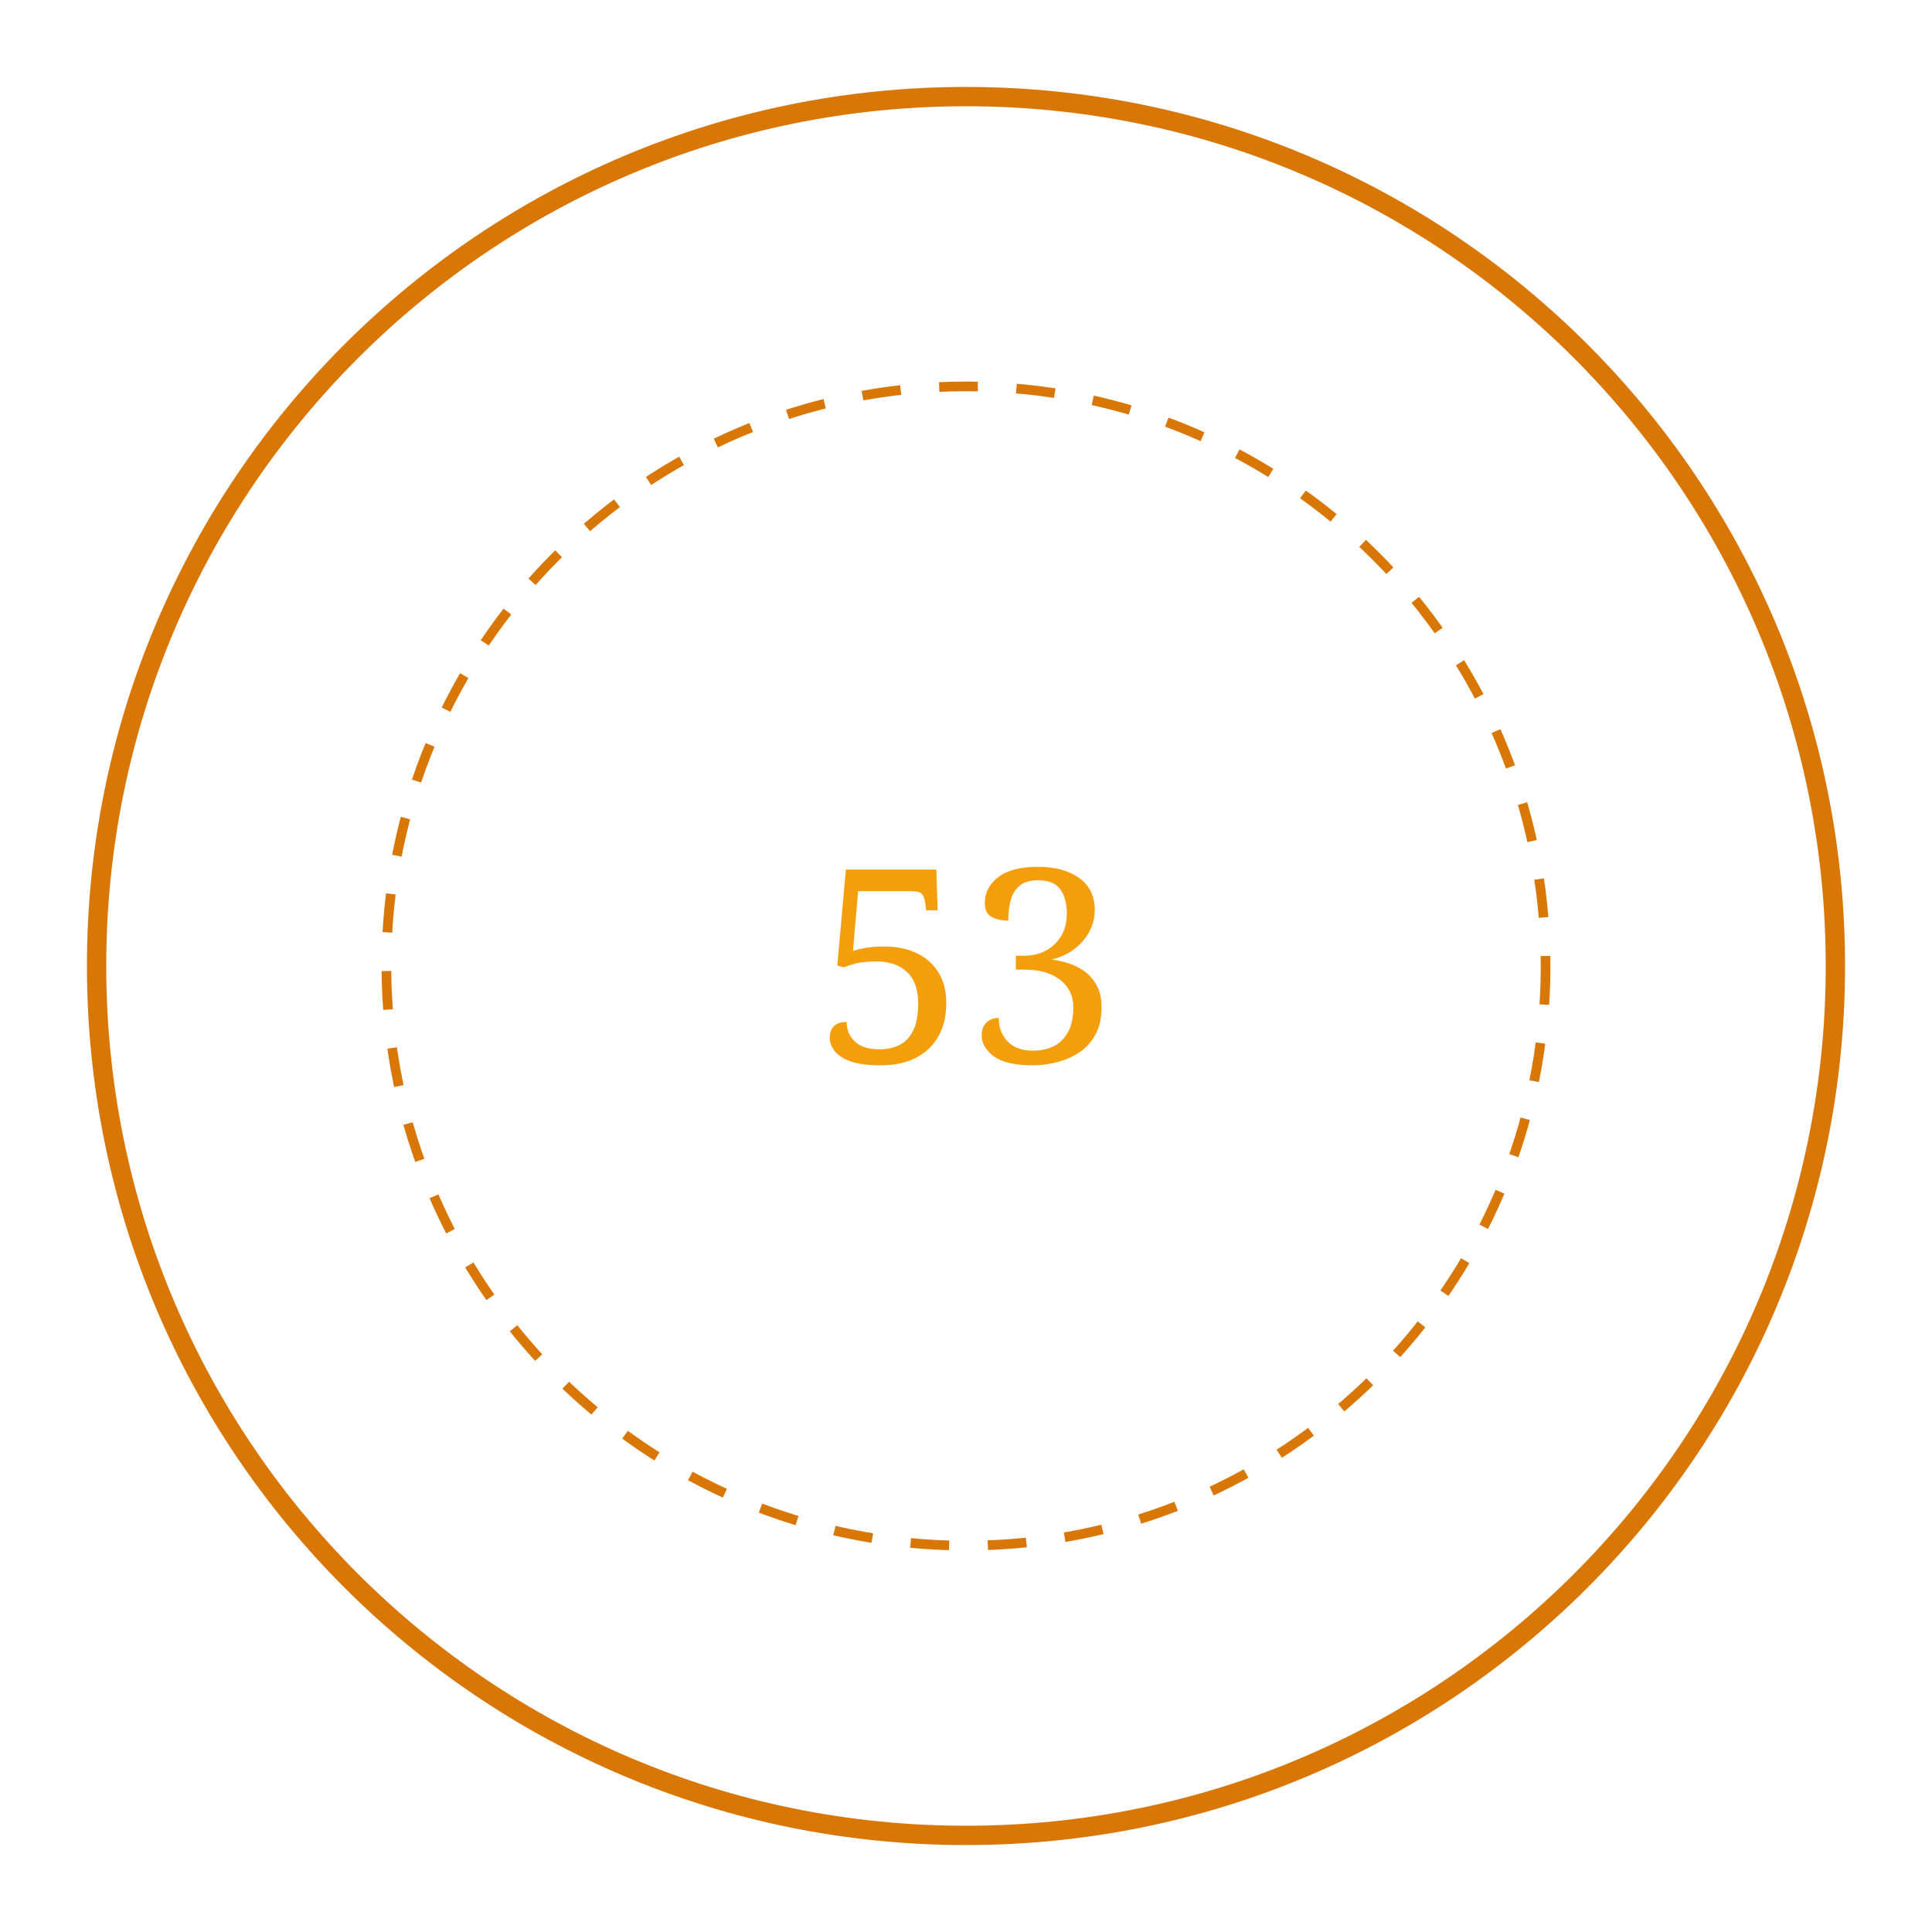
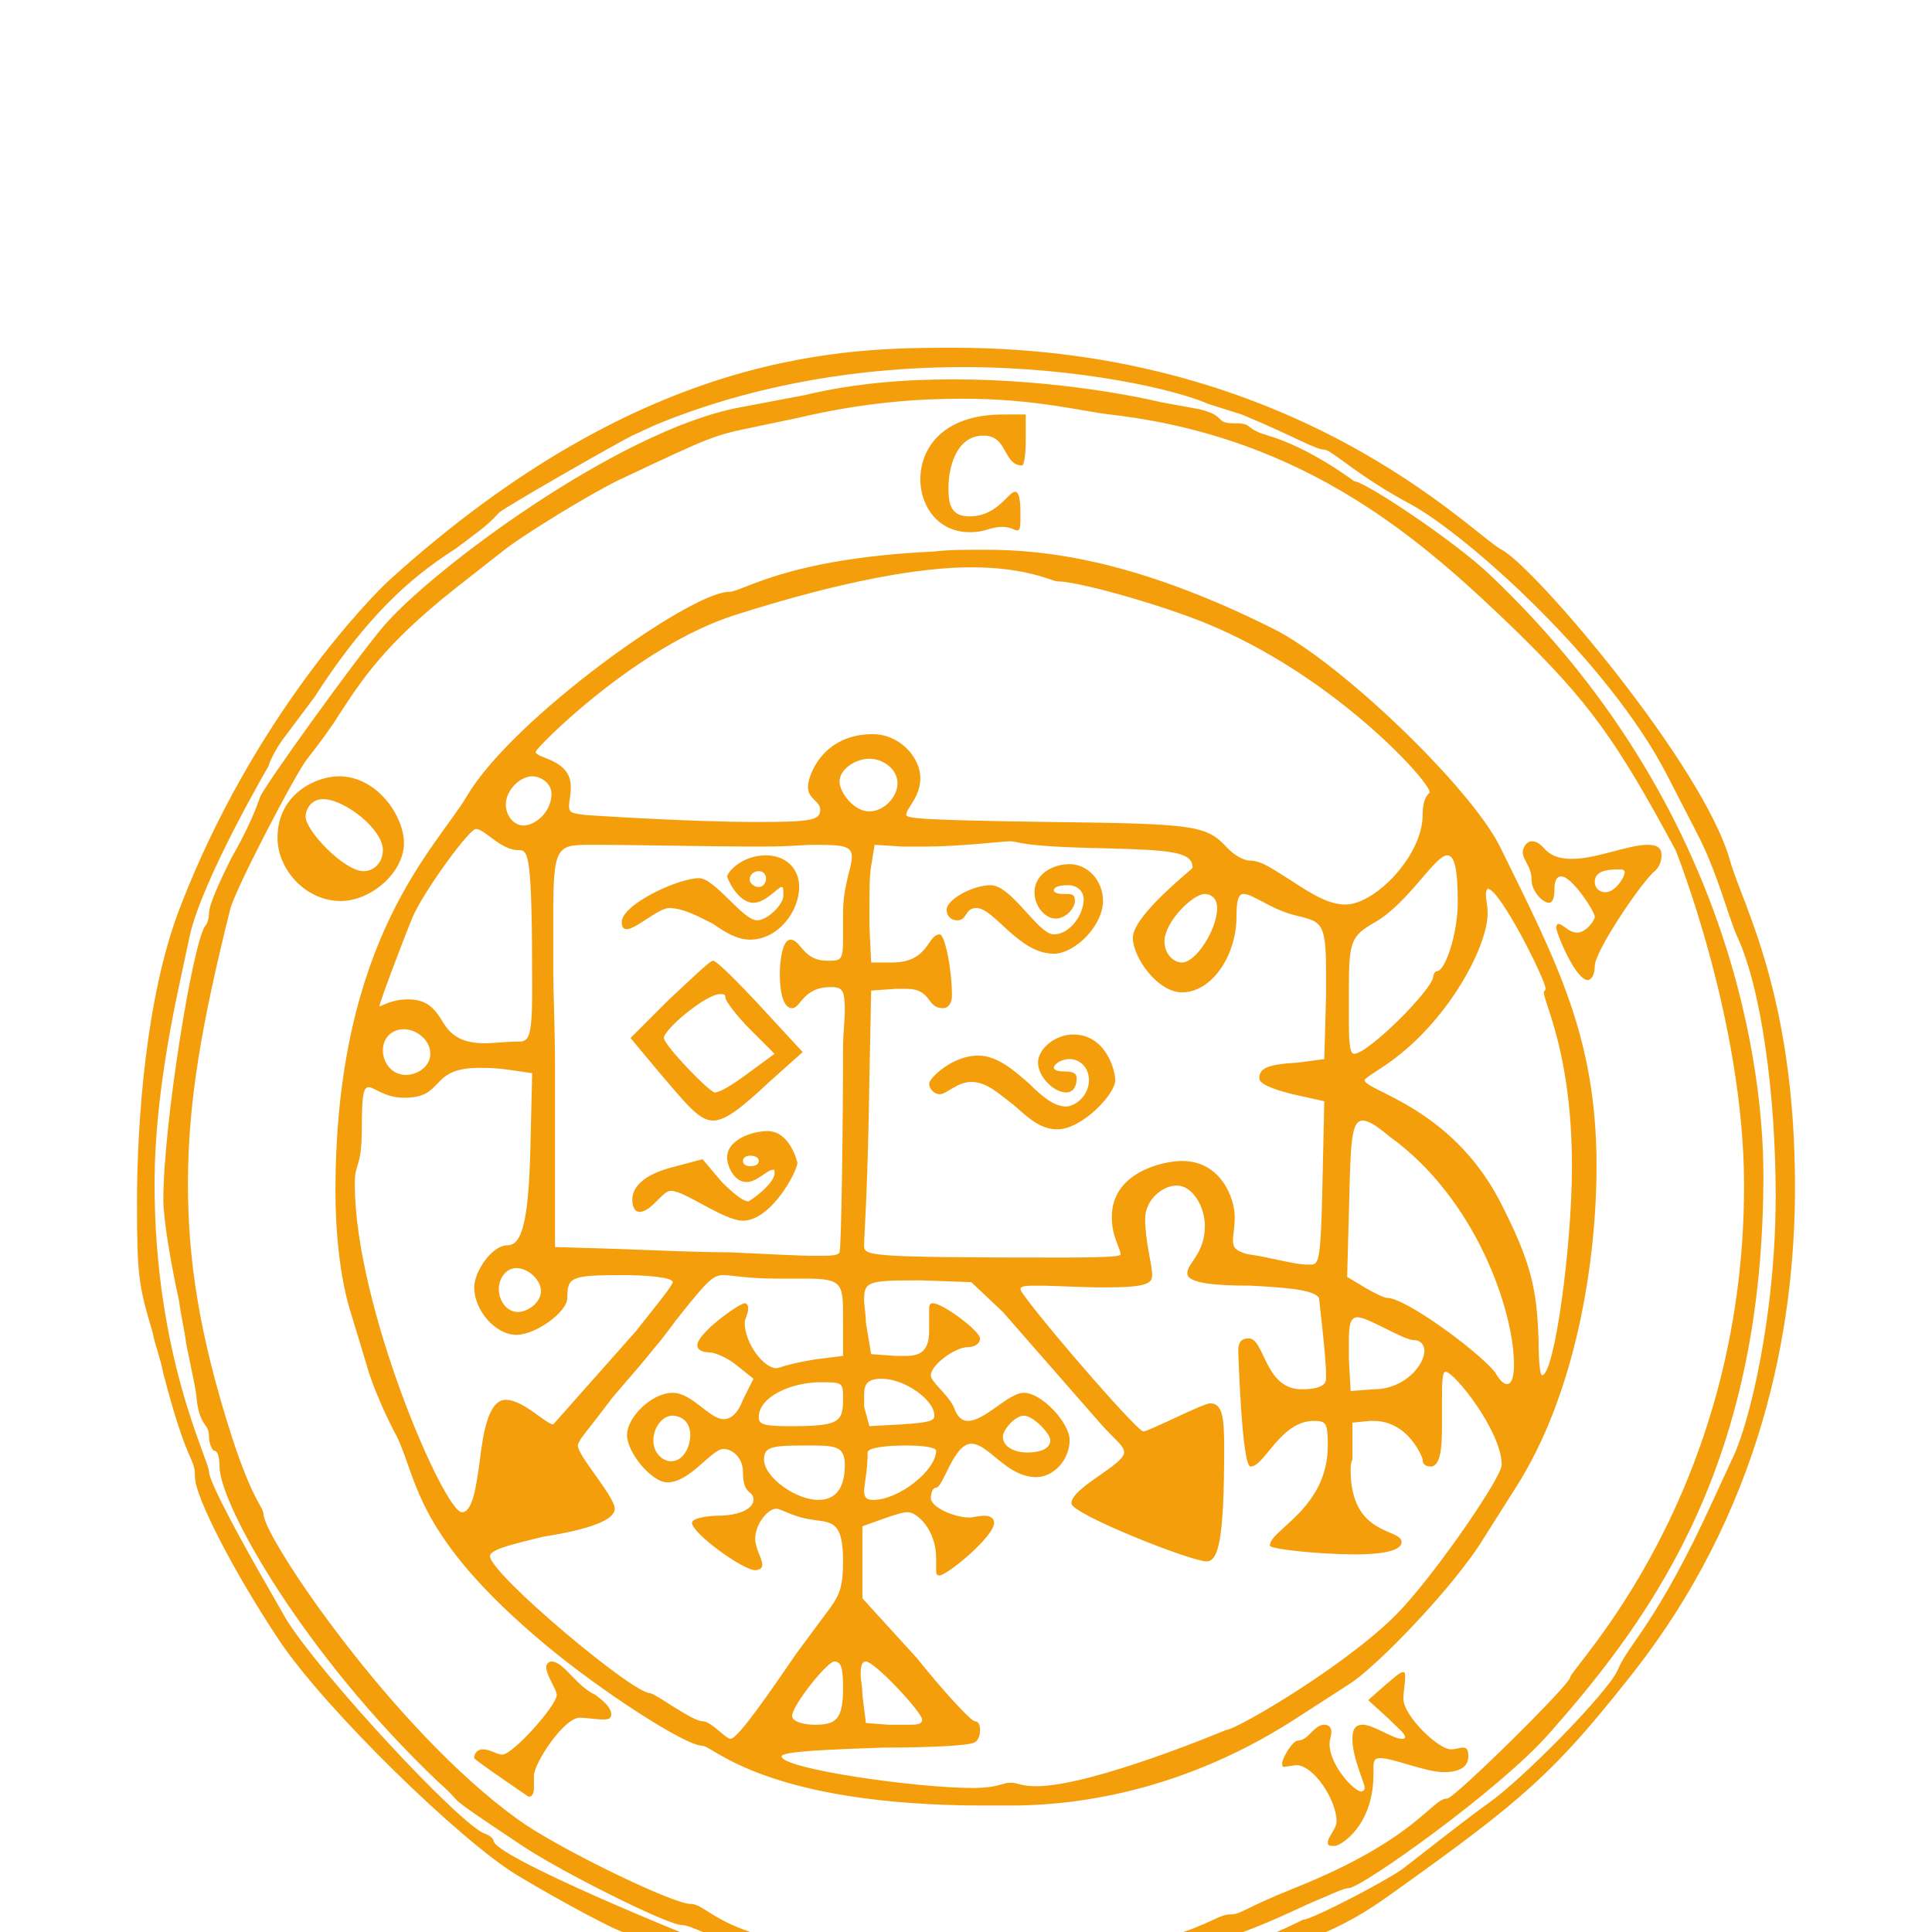
- <svg xmlns="http://www.w3.org/2000/svg" viewBox="0 0 200 200" fill="none">
-   <circle cx="100" cy="100" r="90" stroke="#d97706" stroke-width="2" />
-   <circle cx="100" cy="100" r="60" stroke="#d97706" stroke-width="1" stroke-dasharray="4 4" />
-   <text x="100" y="110" text-anchor="middle" fill="#f59e0b" font-family="serif" font-size="28">53</text>
+ <svg xmlns="http://www.w3.org/2000/svg" viewBox="-50 -50 1100 1100">
+   <g transform="translate(0, 1000) scale(1, -1)">
+     <path d="M501 -93C581 -93 586 -92 637 -75C706 -52 719 -45 744 -27C817 25 835 41 877 94C953 189 972 293 972 374C972 484 942 535 935 560C920 614 824 727 805 737C788 746 688 852 493 852C433 852 318 852 172 720C162 711 94 642 52 532C33 482 28 411 28 365C28 323 29 318 37 291C38 285 41 278 43 268C57 214 61 221 61 209C61 198 83 155 109 116C135 77 213 1 245 -18C270 -33 302 -50 305 -50C307 -50 338 -67 389 -80C400 -83 407 -85 412 -87C427 -92 430 -93 501 -93ZM506 -85C465 -85 418 -79 368 -62C345 -54 231 -7 231 2C231 3 229 5 226 6C212 11 133 96 113 128L101 149C90 168 69 206 69 212C69 219 38 277 38 376C38 409 43 447 52 489L58 517C65 549 103 614 103 614C103 615 106 622 111 629L129 653C163 706 190 725 210 738C219 745 227 750 234 758C237 761 300 797 310 802L323 808C381 832 443 841 498 841C565 841 620 828 638 820L657 814C686 802 699 794 704 794C708 794 723 779 753 763C786 745 866 673 899 609L916 576C928 553 934 528 939 517C953 487 961 426 961 369C961 301 946 240 937 221L925 195C893 125 877 114 871 99C865 86 817 37 797 23C787 16 759 -6 750 -13C743 -19 697 -43 692 -43C691 -43 616 -85 506 -85ZM495 -75C589 -75 602 -69 649 -53C665 -48 682 -40 695 -34C707 -29 715 -25 718 -25C725 -25 804 31 832 63C895 134 954 221 954 381C954 417 948 581 798 723C778 742 727 776 721 776C721 776 696 795 672 802C658 806 664 809 653 809C641 809 649 813 633 817L611 821C603 823 553 834 493 834C466 834 437 832 408 825L371 818C302 805 195 725 168 693C152 674 100 602 98 596C95 587 89 574 82 562C75 548 69 535 69 530C69 527 68 524 67 523C60 515 43 410 43 367C43 356 47 332 52 309C53 301 55 293 56 285C59 270 62 257 62 253C64 237 69 240 69 232C69 228 71 224 72 224C74 224 75 220 75 215C75 194 122 109 200 35C217 20 198 32 246 0C268 -15 330 -46 338 -46C349 -46 383 -75 495 -75ZM490 -63C361 -63 356 -34 343 -34C333 -34 267 -2 245 14C174 65 100 175 100 188C100 192 94 195 82 232C63 291 57 334 57 376C57 423 65 468 81 532C83 542 119 611 125 618C132 627 138 635 143 643C156 663 169 683 208 714L236 736C247 745 288 770 303 777C356 802 356 802 380 807L404 812C442 821 473 823 498 823C539 823 565 816 582 814C695 801 761 741 812 692C855 650 870 629 904 566C904 566 943 469 943 375C943 198 844 100 844 95C844 91 778 26 774 26C765 26 757 3 687 -25C657 -37 657 -40 650 -40C639 -40 624 -63 514 -63ZM502 747C512 747 513 750 521 750C525 750 528 748 529 748C531 748 531 750 531 758C531 766 530 770 528 770C524 770 518 756 502 756C492 756 490 762 490 772C490 783 494 802 510 802C524 802 521 785 532 785C533 785 534 791 534 799V814H521C487 814 474 795 474 777C474 762 484 747 502 747ZM511 22H525C553 22 617 26 687 71L718 91C734 101 778 147 794 173L813 203C847 256 859 331 859 386C859 459 837 501 804 568C787 602 713 673 675 692C597 731 546 737 511 737C500 737 490 737 482 736C397 732 373 713 365 713C343 713 242 641 216 597C199 568 141 516 141 372C141 346 144 322 149 305L159 272C162 261 170 243 176 232C188 207 186 176 260 114C291 88 340 56 350 56C356 56 386 22 511 22ZM716 535C705 535 694 543 683 550C675 555 668 560 662 560C658 560 653 563 649 567C637 580 632 581 548 582C476 583 466 584 466 586C466 590 474 596 474 607C474 619 462 632 447 632C418 632 410 608 410 602C410 595 417 594 417 589C417 583 412 582 381 582C341 582 283 586 283 586C276 587 274 587 274 591C274 594 275 597 275 602C275 618 255 618 255 622C255 624 312 682 369 700C432 720 475 727 503 727C535 727 549 719 552 719C564 719 610 706 637 695C710 665 764 605 764 599C764 598 760 597 760 586C760 563 733 535 716 535ZM445 588C436 588 428 599 428 605C428 612 437 618 445 618C453 618 461 612 461 604C461 596 453 588 445 588ZM144 537C161 537 180 553 180 570C180 585 165 608 143 608C130 608 108 598 108 573C108 555 124 537 144 537ZM248 580C243 580 238 585 238 592C238 600 246 608 253 608C258 608 264 604 264 598C264 588 255 580 248 580ZM157 554C146 554 124 577 124 585C124 589 127 595 134 595C146 595 168 578 168 566C168 559 163 554 157 554ZM226 456C210 456 205 463 201 470C197 476 193 481 182 481C173 481 167 477 166 477C166 479 180 516 185 528C191 542 217 578 221 578C226 578 235 566 245 566C251 566 253 565 253 486C253 460 251 458 247 457C238 457 231 456 226 456ZM694 330C687 330 674 334 660 336C653 338 652 340 652 344C652 347 653 351 653 357C653 368 645 389 623 389C613 389 583 383 583 357C583 346 588 339 588 336C588 335 587 334 554 334C442 334 442 335 442 341C442 348 444 368 445 436L446 486L460 487H466C481 487 477 476 487 476C490 476 492 479 492 483C492 498 488 518 485 518C478 518 479 502 458 502H446L445 523V532C445 541 445 551 446 557L448 569L464 568H477C496 568 521 571 525 571C531 571 528 568 580 567C617 566 629 565 629 556C629 555 595 529 595 516C595 505 609 485 623 485C640 485 654 506 654 528C654 537 655 541 658 541C661 541 664 539 670 536C679 531 686 529 691 528C702 525 705 524 705 498V483L704 447L689 445C672 444 667 442 667 436C667 433 674 430 686 427L704 423L703 378C702 331 701 330 696 330ZM854 492C856 492 858 495 858 500C858 508 882 544 891 553C895 556 896 560 896 563C896 567 894 569 888 569C877 569 859 561 845 561C828 561 830 571 822 571C819 571 817 567 817 565C817 560 822 557 822 549C822 543 828 536 832 536C834 536 835 539 835 543C835 548 836 551 839 551C845 551 858 531 858 528C858 526 853 519 848 519C843 519 840 524 837 524C837 524 836 523 836 522C836 519 847 492 854 492ZM414 335C404 335 388 336 365 337C348 337 326 338 299 339L266 340V442C266 465 265 484 265 499V529C265 568 267 569 286 569H289C312 569 353 568 383 568C402 568 405 569 415 569C431 569 435 568 435 562C435 556 430 546 430 530V516C430 503 429 503 421 503C407 503 406 515 400 515C396 515 394 505 394 495C394 485 396 476 401 476C406 476 407 488 423 488C430 488 431 486 431 474C431 469 430 462 430 453C430 409 429 339 428 337C427 335 423 335 414 335ZM377 515C393 515 405 531 405 545C405 556 397 563 386 563C372 563 364 553 364 551C364 550 370 536 379 536C386 536 393 545 395 545C396 545 396 544 396 540C396 535 387 526 381 526C373 526 357 550 348 550C336 550 304 535 304 525C304 522 305 521 307 521C312 521 325 533 331 533C339 533 348 528 356 524C363 519 370 515 377 515ZM721 450C719 450 718 454 718 467V486C718 514 719 517 733 525C752 536 767 563 774 563C778 563 780 556 780 536C780 519 773 497 768 497C767 497 766 495 766 494C766 487 729 450 721 450ZM550 507C562 507 578 523 578 537C578 549 569 558 559 558C549 558 539 552 539 542C539 534 545 527 551 527C557 527 562 533 562 537C562 540 561 541 558 541H555C552 541 550 542 550 543C550 545 553 546 558 546C564 546 567 542 567 538C567 529 559 518 550 518C541 518 526 546 514 546C504 546 489 538 489 532C489 528 492 526 495 526C501 526 499 533 506 533C516 533 530 507 550 507ZM864 542C861 542 858 544 858 548C858 554 865 555 871 555C874 555 875 555 875 553C875 551 870 542 864 542ZM382 545C381 545 380 545 379 546C375 548 377 554 382 554C388 554 387 545 382 545ZM828 267C827 267 826 273 826 287C825 316 822 331 804 366C776 420 727 429 727 435C727 436 732 439 738 443C774 467 797 511 797 530C797 535 796 537 796 541C796 543 797 544 797 544C804 544 830 492 830 487C830 486 829 486 829 485C829 479 845 450 845 386C845 340 835 267 828 267ZM623 502C618 502 613 507 613 514C613 525 629 541 636 541C639 541 643 539 643 533C643 521 631 502 623 502ZM356 412C363 412 372 419 388 434L407 451L383 477C370 491 358 503 356 503C354 503 343 492 331 481L309 459L324 441C341 421 348 412 356 412ZM357 428C354 428 328 455 328 459C328 464 352 484 360 484C362 484 363 484 363 482C363 480 370 471 377 464L391 450L376 439C368 433 360 428 357 428ZM181 438C173 438 168 445 168 452C168 459 173 464 180 464C187 464 195 458 195 450C195 443 188 438 181 438ZM552 407C566 407 585 427 585 435C585 440 580 461 561 461C551 461 541 453 541 445C541 437 550 428 557 428C562 428 563 433 563 436C563 439 561 440 555 440C552 440 550 441 550 442C550 444 554 447 559 447C565 447 570 442 570 435C570 426 562 420 557 420C550 420 543 426 536 433C528 440 518 449 507 449C492 449 479 436 479 433C479 430 482 427 485 427C489 427 495 434 503 434C512 434 519 427 527 421C535 414 542 407 552 407ZM213 189C203 189 152 306 152 376C152 389 156 384 156 408C156 427 157 431 160 431C163 431 169 425 180 425C192 425 195 429 199 433C203 437 207 442 223 442C227 442 232 442 239 441L253 439L252 397C251 354 247 341 239 341C230 341 220 326 220 317C220 304 232 290 244 290C255 290 273 303 273 311C273 323 275 324 305 324C316 324 333 323 333 320C333 318 323 306 312 292L265 239C261 239 248 253 238 253C228 253 225 234 223 217C221 203 219 189 213 189ZM808 262C806 262 804 264 801 269C790 282 750 311 740 311C738 311 732 314 727 317L717 323L718 359C719 399 719 412 726 412C729 412 734 409 741 403C790 368 812 304 812 273C812 267 811 262 808 262ZM373 355C389 355 404 383 404 388C404 388 400 406 387 406C378 406 364 401 364 391C364 386 368 377 375 377C381 377 387 384 390 384C391 384 391 384 391 382C391 376 377 366 376 366C373 366 367 371 361 377L350 390L335 386C318 382 310 375 310 367C310 362 312 360 314 360C321 360 327 372 332 372C340 372 362 355 373 355ZM377 386C375 386 373 387 373 389C373 391 375 392 377 392C380 392 382 391 382 389C382 387 380 386 377 386ZM504 32C471 32 395 43 395 50C395 53 425 54 453 55C478 55 502 56 505 58C507 59 508 62 508 65C508 68 507 70 505 70C503 70 488 86 472 106L441 140V181L455 186C461 188 464 189 467 189C472 189 483 179 483 163V157C483 154 483 153 485 153C489 153 516 175 516 183C516 186 513 187 511 187C507 187 504 186 502 186C493 186 480 192 480 197C480 200 481 203 483 203C487 203 493 228 503 228C513 228 523 209 540 209C550 209 559 219 559 230C559 240 543 257 533 257C524 257 511 241 501 241C498 241 495 243 493 249C489 257 480 263 480 267C480 273 494 283 501 283C505 283 508 285 508 288C508 292 487 308 481 308C479 308 479 306 479 304V292C479 281 474 278 466 278H460L446 279L443 297C443 302 442 306 442 310C442 320 444 321 471 321H475L503 320L521 303L577 239C585 230 590 227 590 223C590 216 560 203 560 194C560 188 628 161 637 161C644 161 647 175 647 226C647 243 646 251 639 251C635 251 604 235 601 235C597 235 531 312 531 316C531 318 535 318 541 318C551 318 565 317 579 317C602 317 606 319 606 324C606 330 602 343 602 356C602 367 612 375 620 375C629 375 636 363 636 352C636 336 626 331 626 325C626 319 644 318 662 318C680 317 698 316 701 311C701 310 705 278 705 267V265C705 263 704 259 691 259C670 259 670 288 661 288C657 288 655 286 655 281C655 281 657 215 662 215C670 215 679 241 698 241C705 241 706 240 706 227C706 191 673 179 673 170C673 168 701 165 722 165C732 165 748 166 748 172C748 180 719 175 719 213C719 215 719 217 720 219V240L730 241H732C752 241 760 220 760 219C760 216 762 215 765 215C771 216 771 229 771 241V252C771 261 771 269 773 269C778 269 805 235 805 216C805 209 770 158 749 135C722 105 654 65 648 65C648 65 572 33 540 33C531 33 530 35 525 35C521 35 518 32 504 32ZM245 303C238 303 234 310 234 316C234 322 238 328 244 328C251 328 258 321 258 315C258 308 250 303 245 303ZM366 60C363 60 355 70 350 70C344 70 323 86 320 86C310 86 229 154 229 164C229 168 243 171 259 175C278 178 300 183 300 191C300 198 279 221 279 227C279 229 283 234 287 239L297 252C298 254 311 268 323 283C329 290 333 296 337 301C353 321 356 324 362 324C367 324 375 322 393 322H409C430 322 430 319 430 299V278L414 276C396 273 394 271 392 271C385 271 374 285 374 297C374 299 376 302 376 305C376 307 375 308 374 308C371 308 347 291 347 284C347 282 349 280 354 280C357 280 364 277 369 273L379 265L373 253C370 245 366 242 362 242C354 242 344 257 333 257C321 257 307 243 307 233C307 223 321 206 330 206C343 206 355 225 362 225C367 225 373 220 373 212C373 198 379 202 379 196C379 192 373 187 358 187C355 187 344 186 344 183C344 177 373 156 380 156C380 156 384 156 384 159C384 163 380 168 380 174C380 182 387 191 392 191C394 191 397 189 403 187C420 181 430 190 430 161C430 147 428 142 423 135L403 108C388 86 370 60 366 60ZM719 258 718 276V287C718 296 719 300 723 300C729 300 749 287 755 287C759 287 761 284 761 281C761 273 750 259 732 259ZM445 238 442 249V256C442 262 444 265 452 265C465 265 482 253 482 244C482 241 479 240 463 239ZM400 238C385 238 382 239 382 243C382 255 401 263 417 263C430 263 430 263 430 253C430 240 427 238 400 238ZM332 218C328 218 322 222 322 230C322 237 327 244 333 244C336 244 343 242 343 233C343 226 339 218 332 218ZM535 223C528 223 521 226 521 232C521 236 528 244 533 244C538 244 548 234 548 230C548 225 542 223 535 223ZM416 196C403 196 385 209 385 219C385 226 389 227 408 227H410C425 227 431 227 431 216C431 206 428 196 416 196ZM447 196C443 196 442 198 442 201C442 205 444 212 444 223C444 226 456 227 466 227C475 227 483 226 483 224C483 213 462 196 447 196ZM251 27C253 27 254 29 254 32V39C254 46 271 72 280 72C284 72 289 71 294 71C297 71 298 72 298 74C298 78 293 82 289 85C278 90 271 104 264 104C262 104 261 102 261 101C261 96 267 88 267 85C267 79 242 51 236 51C233 51 229 54 225 54C222 54 220 52 220 49C220 48 251 27 251 27ZM414 68C407 68 401 70 401 73C401 79 421 104 425 104C429 104 430 100 430 89C430 71 426 68 414 68ZM456 68 443 69 441 85C441 90 440 94 440 97C440 102 441 104 443 104C448 104 475 75 475 71C475 68 472 68 466 68ZM710 -1C713 -1 732 10 732 40V44C732 48 733 49 736 49C743 49 762 41 772 41C781 41 786 44 786 50C786 54 785 55 783 55C781 55 779 54 776 54C769 54 749 73 749 83C749 86 750 91 750 95C750 97 750 98 749 98C747 98 744 95 738 90L729 82L740 72C746 66 750 63 750 61C750 60 749 60 748 60C743 60 732 68 726 68C722 68 720 66 720 60C720 49 727 35 727 32C727 31 726 30 725 30C721 30 707 45 707 57C707 60 708 61 708 64C708 67 706 68 704 68C698 68 695 59 689 59C686 59 680 49 680 46C680 45 680 44 681 44L688 45C698 45 711 25 711 13C711 9 706 4 706 1C706 -1 707 -1 710 -1Z" fill="#f59e0b" stroke="none" />
+   </g>
</svg>
